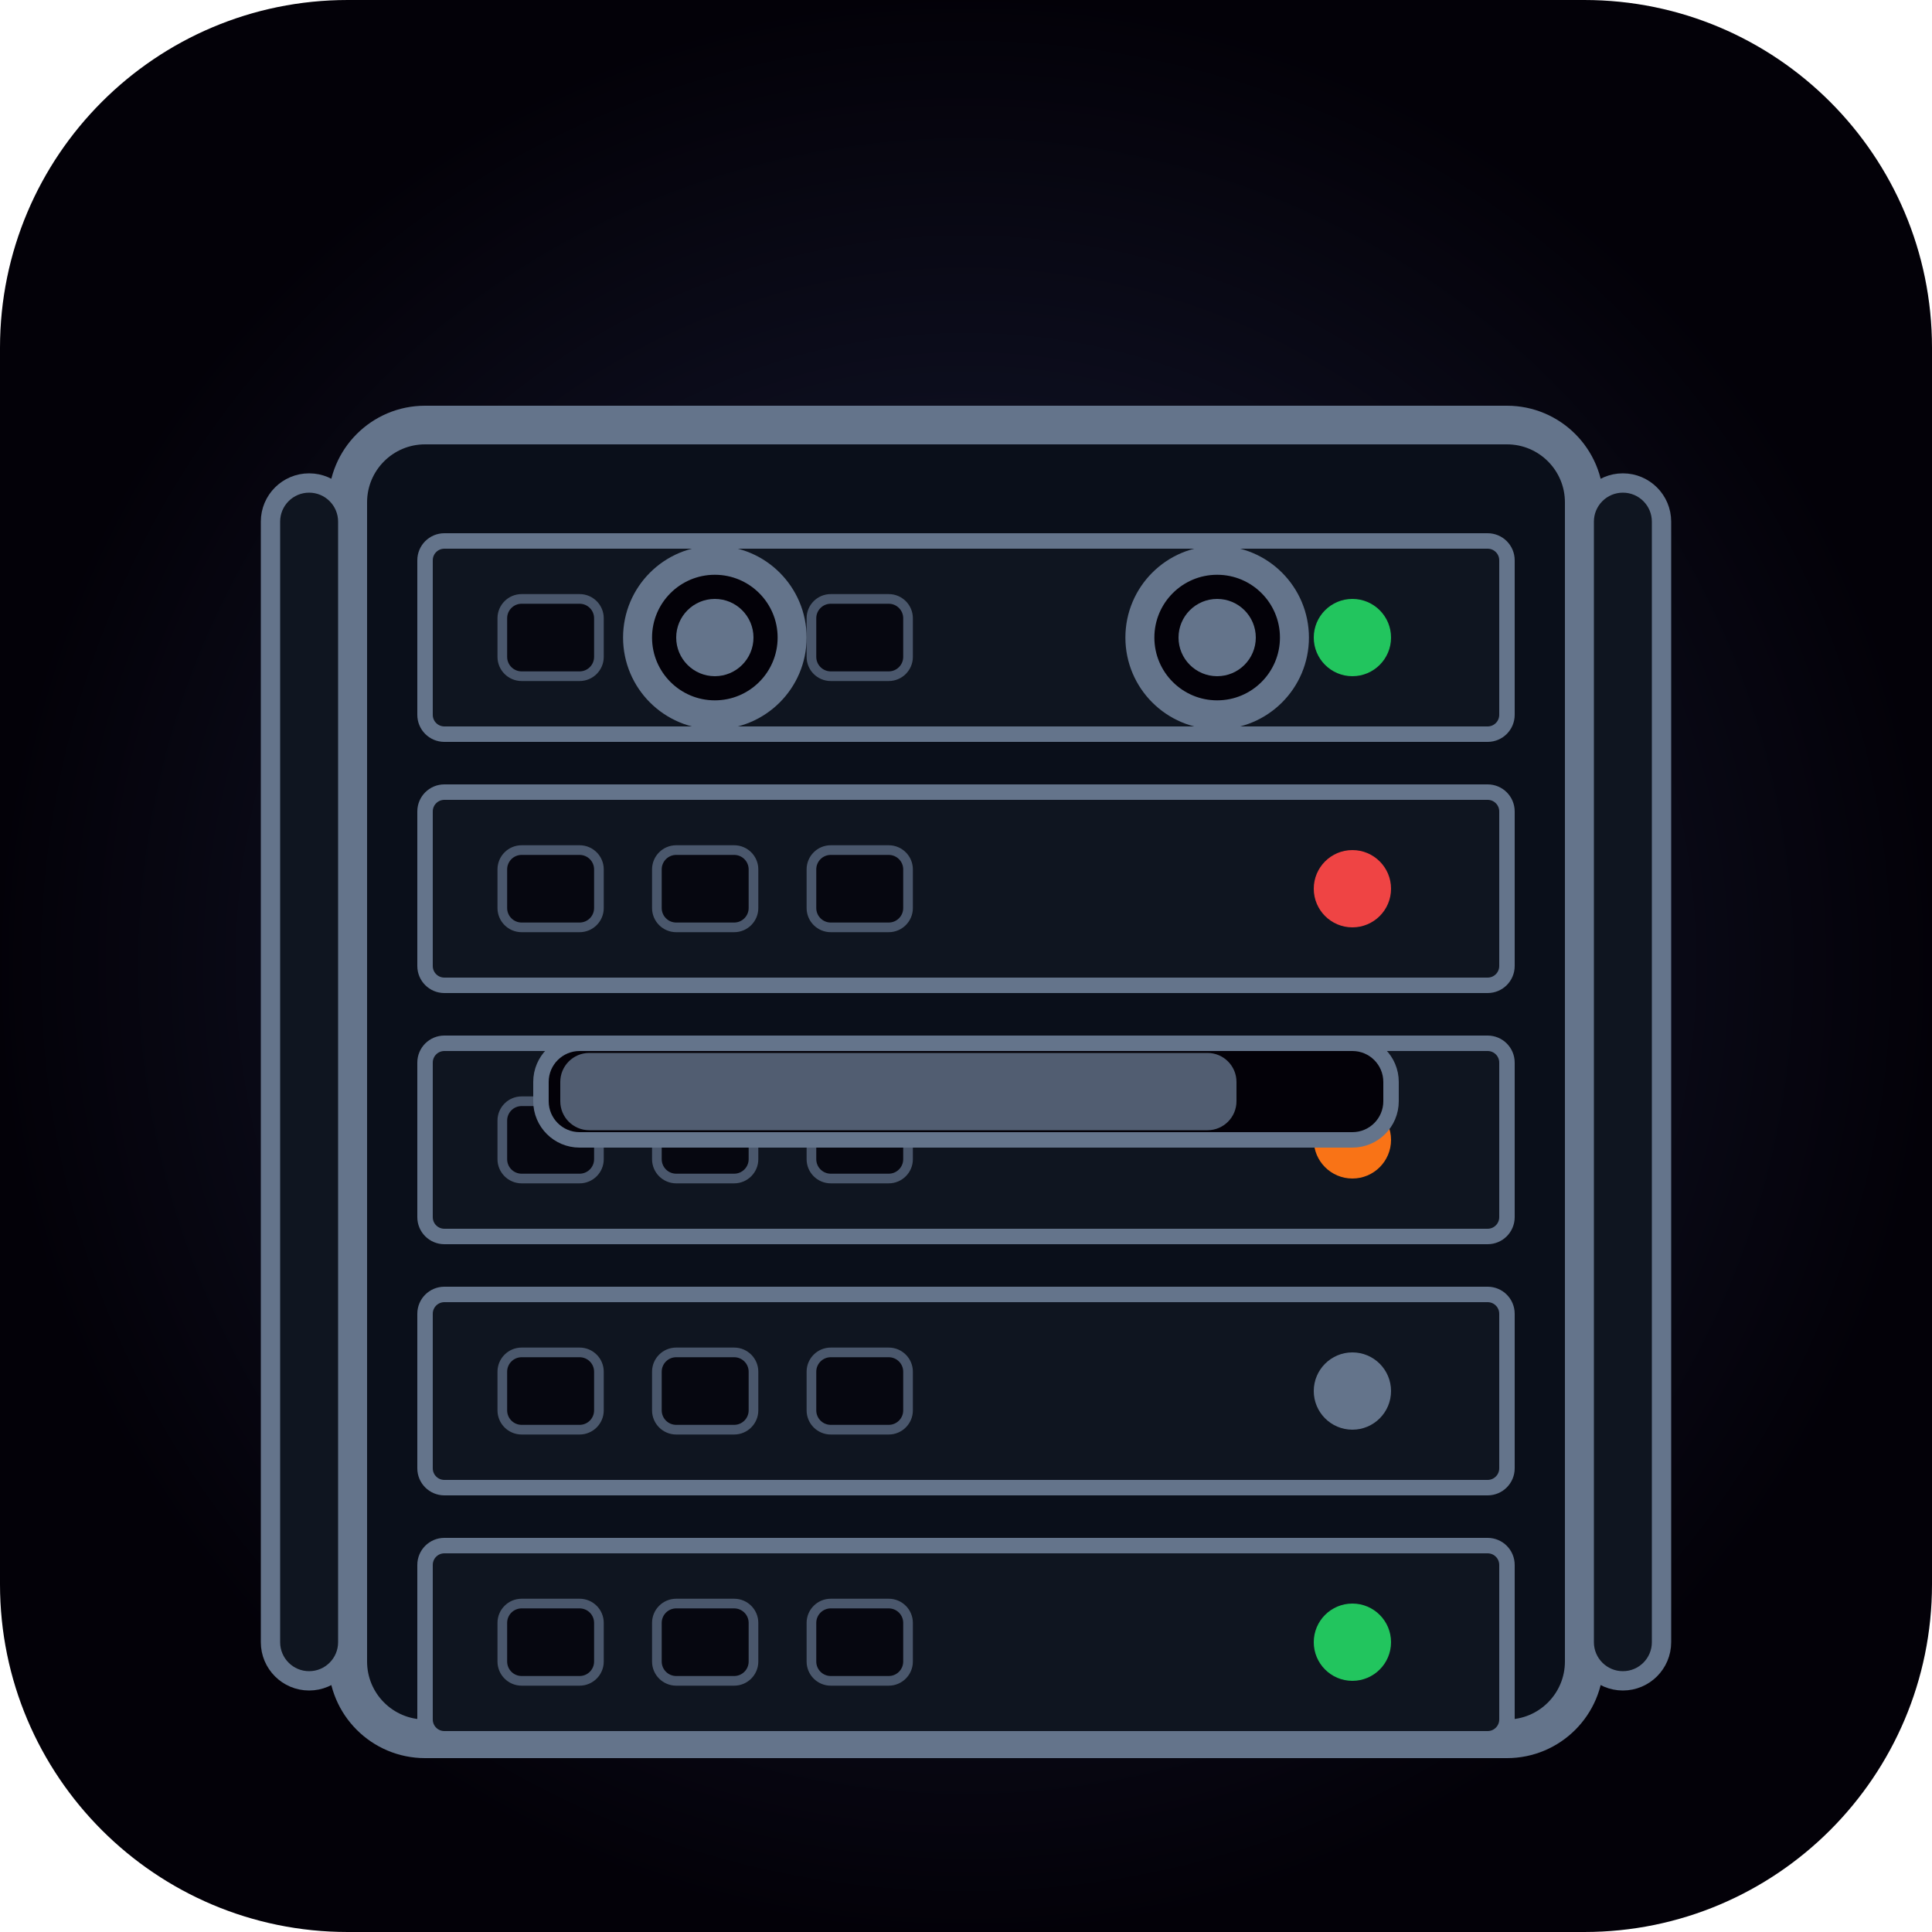
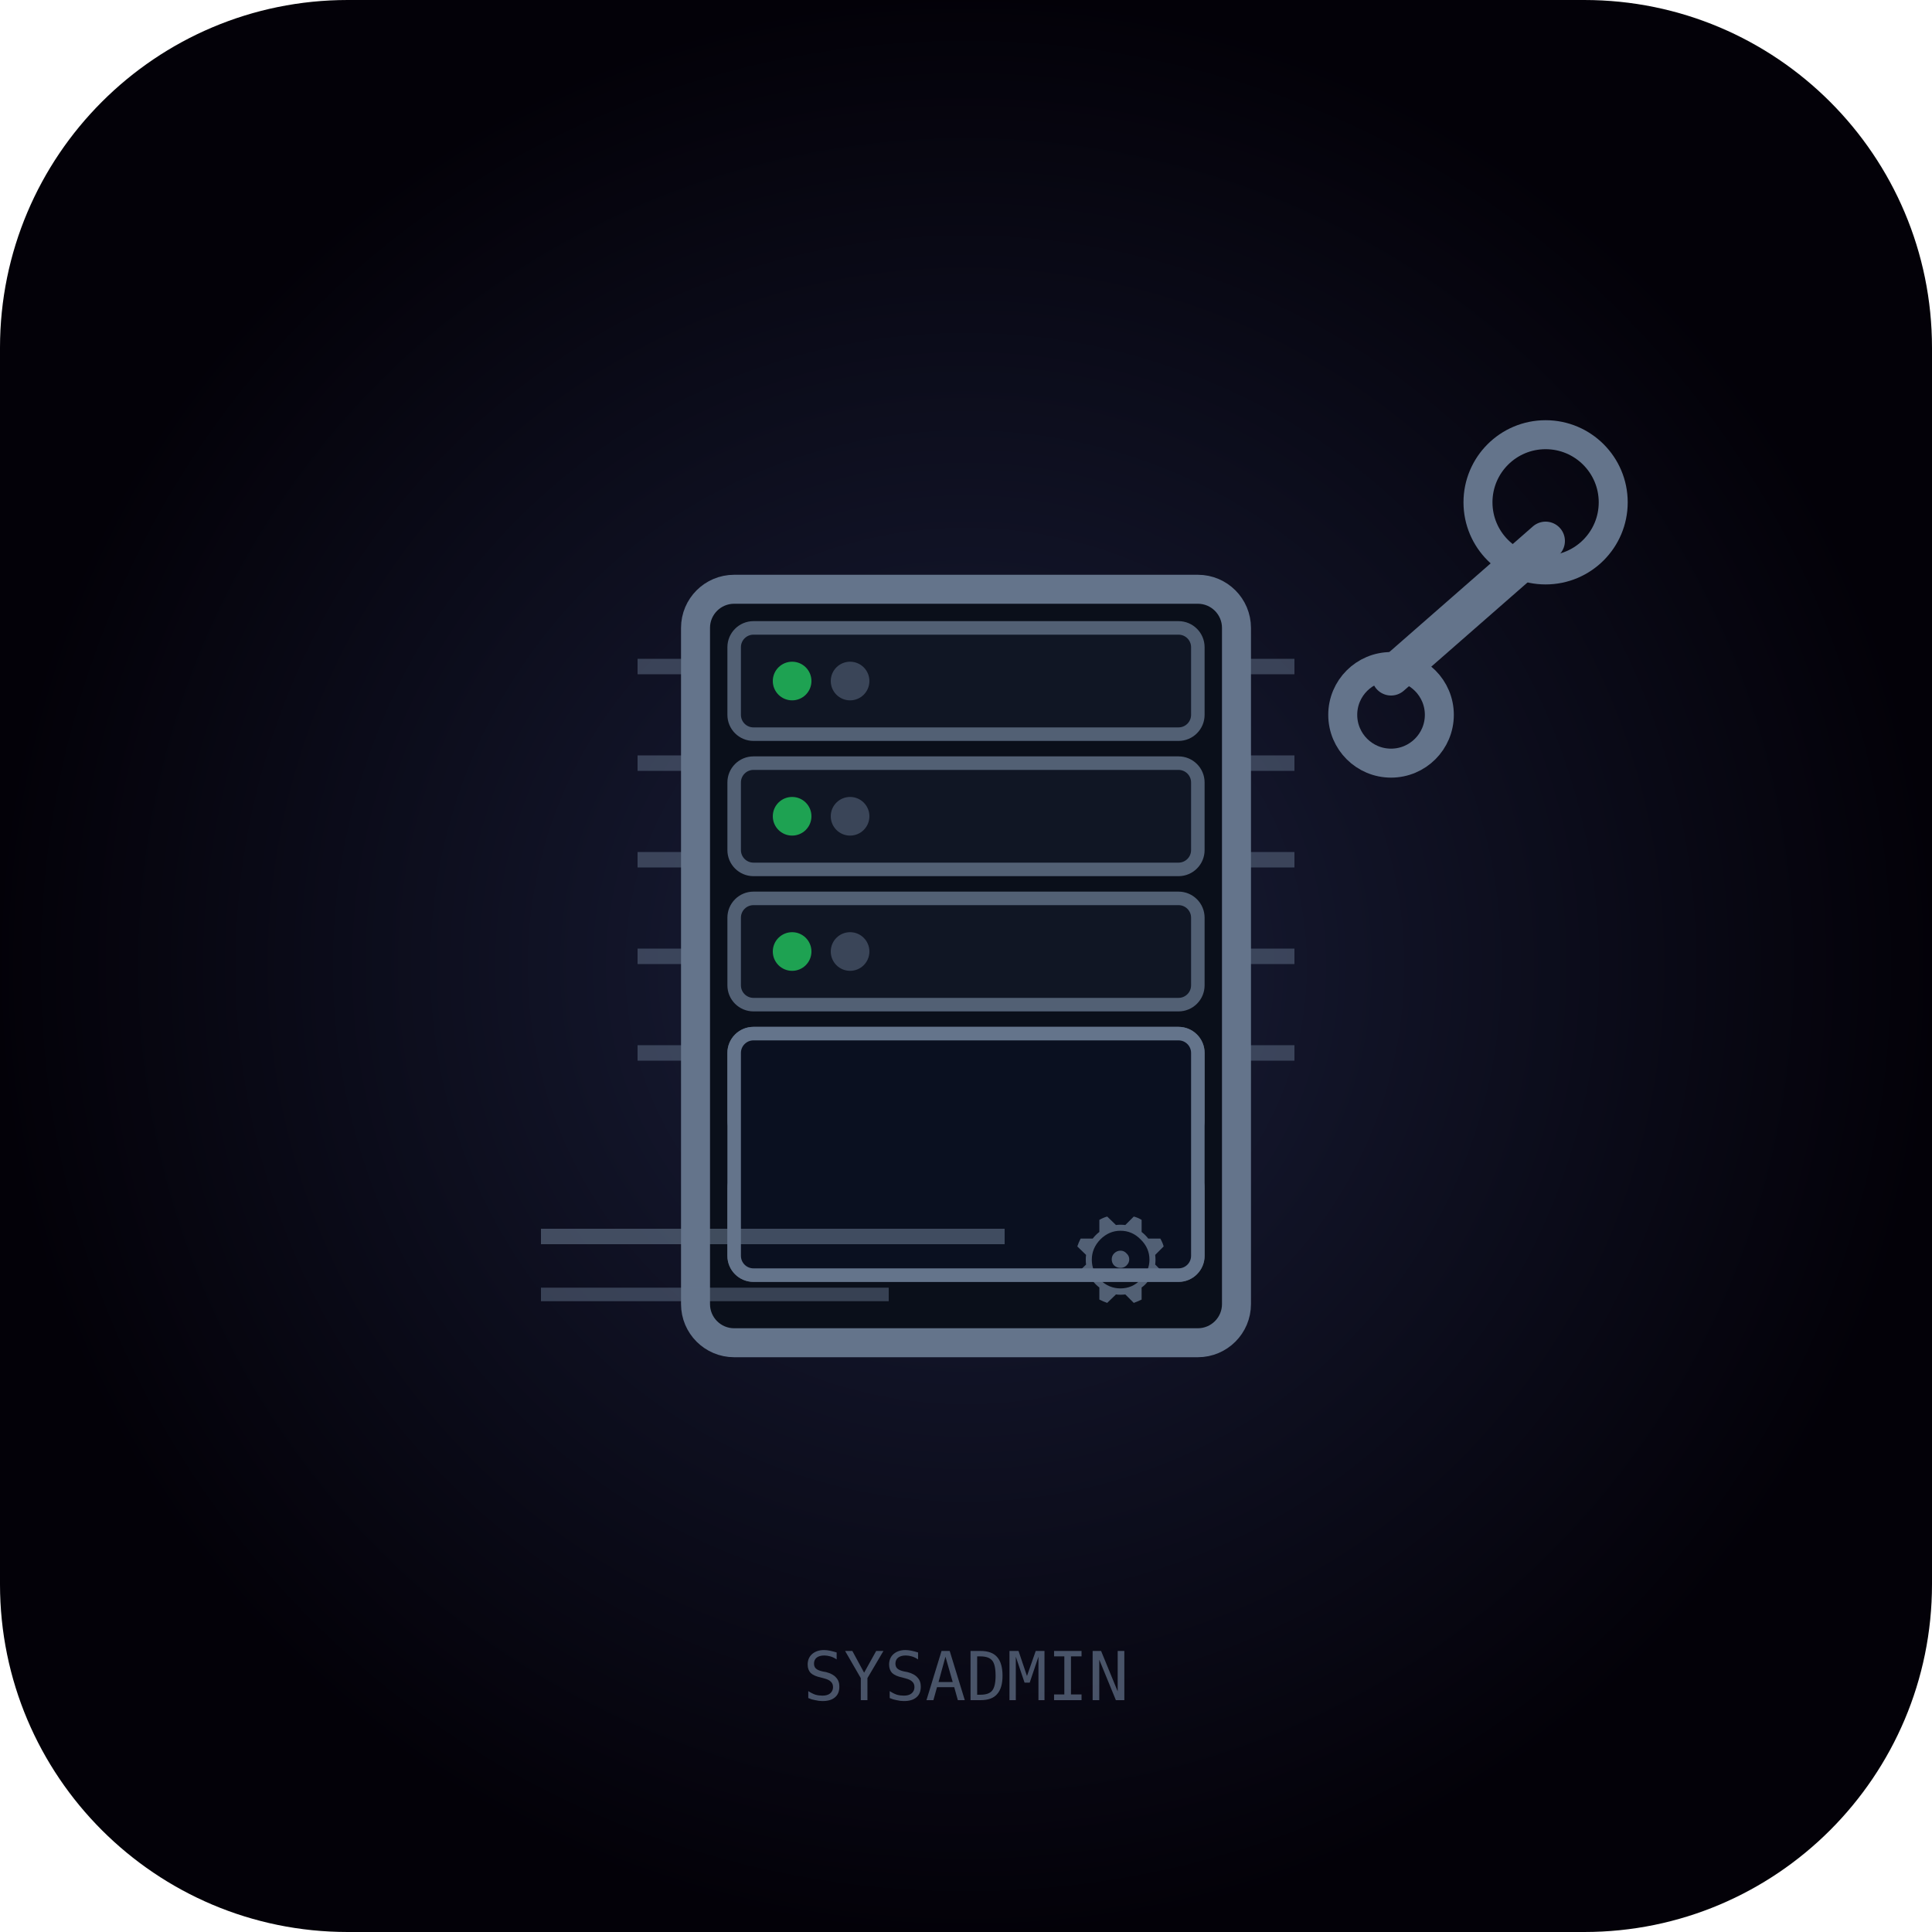
<svg xmlns="http://www.w3.org/2000/svg" viewBox="0 0 100 100" width="200" height="200">
  <defs>
    <radialGradient id="bg" cx="50%" cy="50%" r="50%">
      <stop offset="0%" stop-color="#1a1f3a" />
      <stop offset="100%" stop-color="#030108" />
    </radialGradient>
  </defs>
  <rect width="100" height="100" rx="18" fill="url(#bg)" />
-   <rect x="18" y="22" width="64" height="68" rx="4" fill="#0a0f1a" stroke="#64748B" stroke-width="2" />
-   <rect x="22" y="28" width="56" height="10" rx="1" fill="#0f1520" stroke="#64748B" stroke-width="0.8" />
-   <circle cx="70" cy="33" r="2" fill="#22C55E" />
-   <rect x="26" y="31" width="5" height="4" rx="1" fill="#030108" stroke="#64748B" stroke-width="0.5" opacity="0.7" />
-   <rect x="34" y="31" width="5" height="4" rx="1" fill="#030108" stroke="#64748B" stroke-width="0.5" opacity="0.7" />
-   <rect x="42" y="31" width="5" height="4" rx="1" fill="#030108" stroke="#64748B" stroke-width="0.5" opacity="0.7" />
-   <rect x="22" y="41" width="56" height="10" rx="1" fill="#0f1520" stroke="#64748B" stroke-width="0.8" />
-   <circle cx="70" cy="46" r="2" fill="#EF4444" />
-   <rect x="26" y="44" width="5" height="4" rx="1" fill="#030108" stroke="#64748B" stroke-width="0.5" opacity="0.7" />
-   <rect x="34" y="44" width="5" height="4" rx="1" fill="#030108" stroke="#64748B" stroke-width="0.5" opacity="0.7" />
-   <rect x="42" y="44" width="5" height="4" rx="1" fill="#030108" stroke="#64748B" stroke-width="0.5" opacity="0.7" />
-   <rect x="22" y="54" width="56" height="10" rx="1" fill="#0f1520" stroke="#64748B" stroke-width="0.8" />
-   <circle cx="70" cy="59" r="2" fill="#F97316" />
-   <rect x="26" y="57" width="5" height="4" rx="1" fill="#030108" stroke="#64748B" stroke-width="0.5" opacity="0.7" />
-   <rect x="34" y="57" width="5" height="4" rx="1" fill="#030108" stroke="#64748B" stroke-width="0.5" opacity="0.7" />
-   <rect x="42" y="57" width="5" height="4" rx="1" fill="#030108" stroke="#64748B" stroke-width="0.5" opacity="0.7" />
-   <rect x="22" y="67" width="56" height="10" rx="1" fill="#0f1520" stroke="#64748B" stroke-width="0.8" />
-   <circle cx="70" cy="72" r="2" fill="#64748B" />
-   <rect x="26" y="70" width="5" height="4" rx="1" fill="#030108" stroke="#64748B" stroke-width="0.5" opacity="0.7" />
-   <rect x="34" y="70" width="5" height="4" rx="1" fill="#030108" stroke="#64748B" stroke-width="0.5" opacity="0.7" />
-   <rect x="42" y="70" width="5" height="4" rx="1" fill="#030108" stroke="#64748B" stroke-width="0.5" opacity="0.7" />
-   <rect x="22" y="80" width="56" height="10" rx="1" fill="#0f1520" stroke="#64748B" stroke-width="0.8" />
-   <circle cx="70" cy="85" r="2" fill="#22C55E" />
-   <rect x="26" y="83" width="5" height="4" rx="1" fill="#030108" stroke="#64748B" stroke-width="0.5" opacity="0.7" />
-   <rect x="34" y="83" width="5" height="4" rx="1" fill="#030108" stroke="#64748B" stroke-width="0.5" opacity="0.7" />
-   <rect x="42" y="83" width="5" height="4" rx="1" fill="#030108" stroke="#64748B" stroke-width="0.5" opacity="0.7" />
-   <circle cx="37" cy="33" r="4" fill="#030108" stroke="#64748B" stroke-width="1.5" />
-   <circle cx="63" cy="33" r="4" fill="#030108" stroke="#64748B" stroke-width="1.5" />
-   <circle cx="37" cy="33" r="2" fill="#64748B" />
-   <circle cx="63" cy="33" r="2" fill="#64748B" />
-   <rect x="28" y="54" width="44" height="5" rx="2" fill="#030108" stroke="#64748B" stroke-width="0.8" />
-   <rect x="29" y="54.5" width="35" height="4" rx="1.5" fill="#64748B" opacity="0.8" />
-   <rect x="14" y="25" width="4" height="62" rx="2" fill="#0f1520" stroke="#64748B" stroke-width="1" />
-   <rect x="82" y="25" width="4" height="62" rx="2" fill="#0f1520" stroke="#64748B" stroke-width="1" />
+   <rect x="36" y="30.5" width="28" height="39" rx="2" fill="#0a0f1a" stroke="#64748B" stroke-width="1.5" />
+   <rect x="38" y="32.5" width="24" height="5.5" rx="1" fill="#111827" stroke="#64748B" stroke-width="0.7" opacity="0.8" />
+   <circle cx="41" cy="35.25" r="1" fill="#22c55e" opacity="0.8" />
+   <circle cx="44" cy="35.25" r="1" fill="#64748B" opacity="0.5" />
+   <rect x="38" y="39.5" width="24" height="5.5" rx="1" fill="#111827" stroke="#64748B" stroke-width="0.7" opacity="0.8" />
+   <circle cx="41" cy="42.25" r="1" fill="#22c55e" opacity="0.8" />
+   <circle cx="44" cy="42.25" r="1" fill="#64748B" opacity="0.5" />
+   <rect x="38" y="46.5" width="24" height="5.5" rx="1" fill="#111827" stroke="#64748B" stroke-width="0.7" opacity="0.8" />
+   <circle cx="41" cy="49.25" r="1" fill="#22c55e" opacity="0.8" />
+   <circle cx="44" cy="49.25" r="1" fill="#64748B" opacity="0.5" />
+   <rect x="38" y="53.5" width="24" height="5.5" rx="1" fill="#111827" stroke="#64748B" stroke-width="0.7" opacity="0.8" />
+   <circle cx="41" cy="56.25" r="1" fill="#22c55e" opacity="0.8" />
+   <circle cx="44" cy="56.25" r="1" fill="#64748B" opacity="0.5" />
+   <rect x="38" y="60.5" width="24" height="5.5" rx="1" fill="#111827" stroke="#64748B" stroke-width="0.7" opacity="0.8" />
+   <circle cx="41" cy="63.25" r="1" fill="#22c55e" opacity="0.8" />
+   <circle cx="44" cy="63.25" r="1" fill="#64748B" opacity="0.5" />
+   <rect x="38" y="53.5" width="24" height="12.5" rx="1" fill="#0a1020" stroke="#64748B" stroke-width="0.7" />
+   <line x1="28" y1="64" x2="52" y2="64" stroke="#64748B" stroke-width="0.8" opacity="0.6" />
+   <line x1="28" y1="67" x2="46" y2="67" stroke="#64748B" stroke-width="0.7" opacity="0.5" />
+   <text x="58" y="67" text-anchor="middle" font-size="6" fill="#64748B" opacity="0.8">⚙</text>
+   <line x1="72" y1="35" x2="80" y2="28" stroke="#64748B" stroke-width="2" stroke-linecap="round" />
+   <circle cx="80" cy="26" r="3.5" fill="none" stroke="#64748B" stroke-width="1.5" />
+   <circle cx="72" cy="37" r="2.5" fill="none" stroke="#64748B" stroke-width="1.5" />
+   <text x="50" y="88" text-anchor="middle" font-family="monospace" font-size="3.5" fill="#64748B" opacity="0.7">SYSADMIN</text>
+   <line x1="35.5" y1="34.5" x2="33" y2="34.5" stroke="#64748B" stroke-width="0.8" opacity="0.5" />
+   <line x1="64.5" y1="34.5" x2="67" y2="34.5" stroke="#64748B" stroke-width="0.8" opacity="0.5" />
+   <line x1="35.5" y1="39.5" x2="33" y2="39.5" stroke="#64748B" stroke-width="0.8" opacity="0.5" />
+   <line x1="64.5" y1="39.5" x2="67" y2="39.5" stroke="#64748B" stroke-width="0.8" opacity="0.5" />
+   <line x1="35.5" y1="44.5" x2="33" y2="44.5" stroke="#64748B" stroke-width="0.8" opacity="0.5" />
+   <line x1="64.5" y1="44.5" x2="67" y2="44.5" stroke="#64748B" stroke-width="0.8" opacity="0.5" />
+   <line x1="35.5" y1="49.5" x2="33" y2="49.5" stroke="#64748B" stroke-width="0.8" opacity="0.5" />
+   <line x1="64.5" y1="49.5" x2="67" y2="49.5" stroke="#64748B" stroke-width="0.8" opacity="0.5" />
+   <line x1="35.5" y1="54.5" x2="33" y2="54.5" stroke="#64748B" stroke-width="0.8" opacity="0.5" />
+   <line x1="64.5" y1="54.5" x2="67" y2="54.5" stroke="#64748B" stroke-width="0.8" opacity="0.5" />
</svg>
